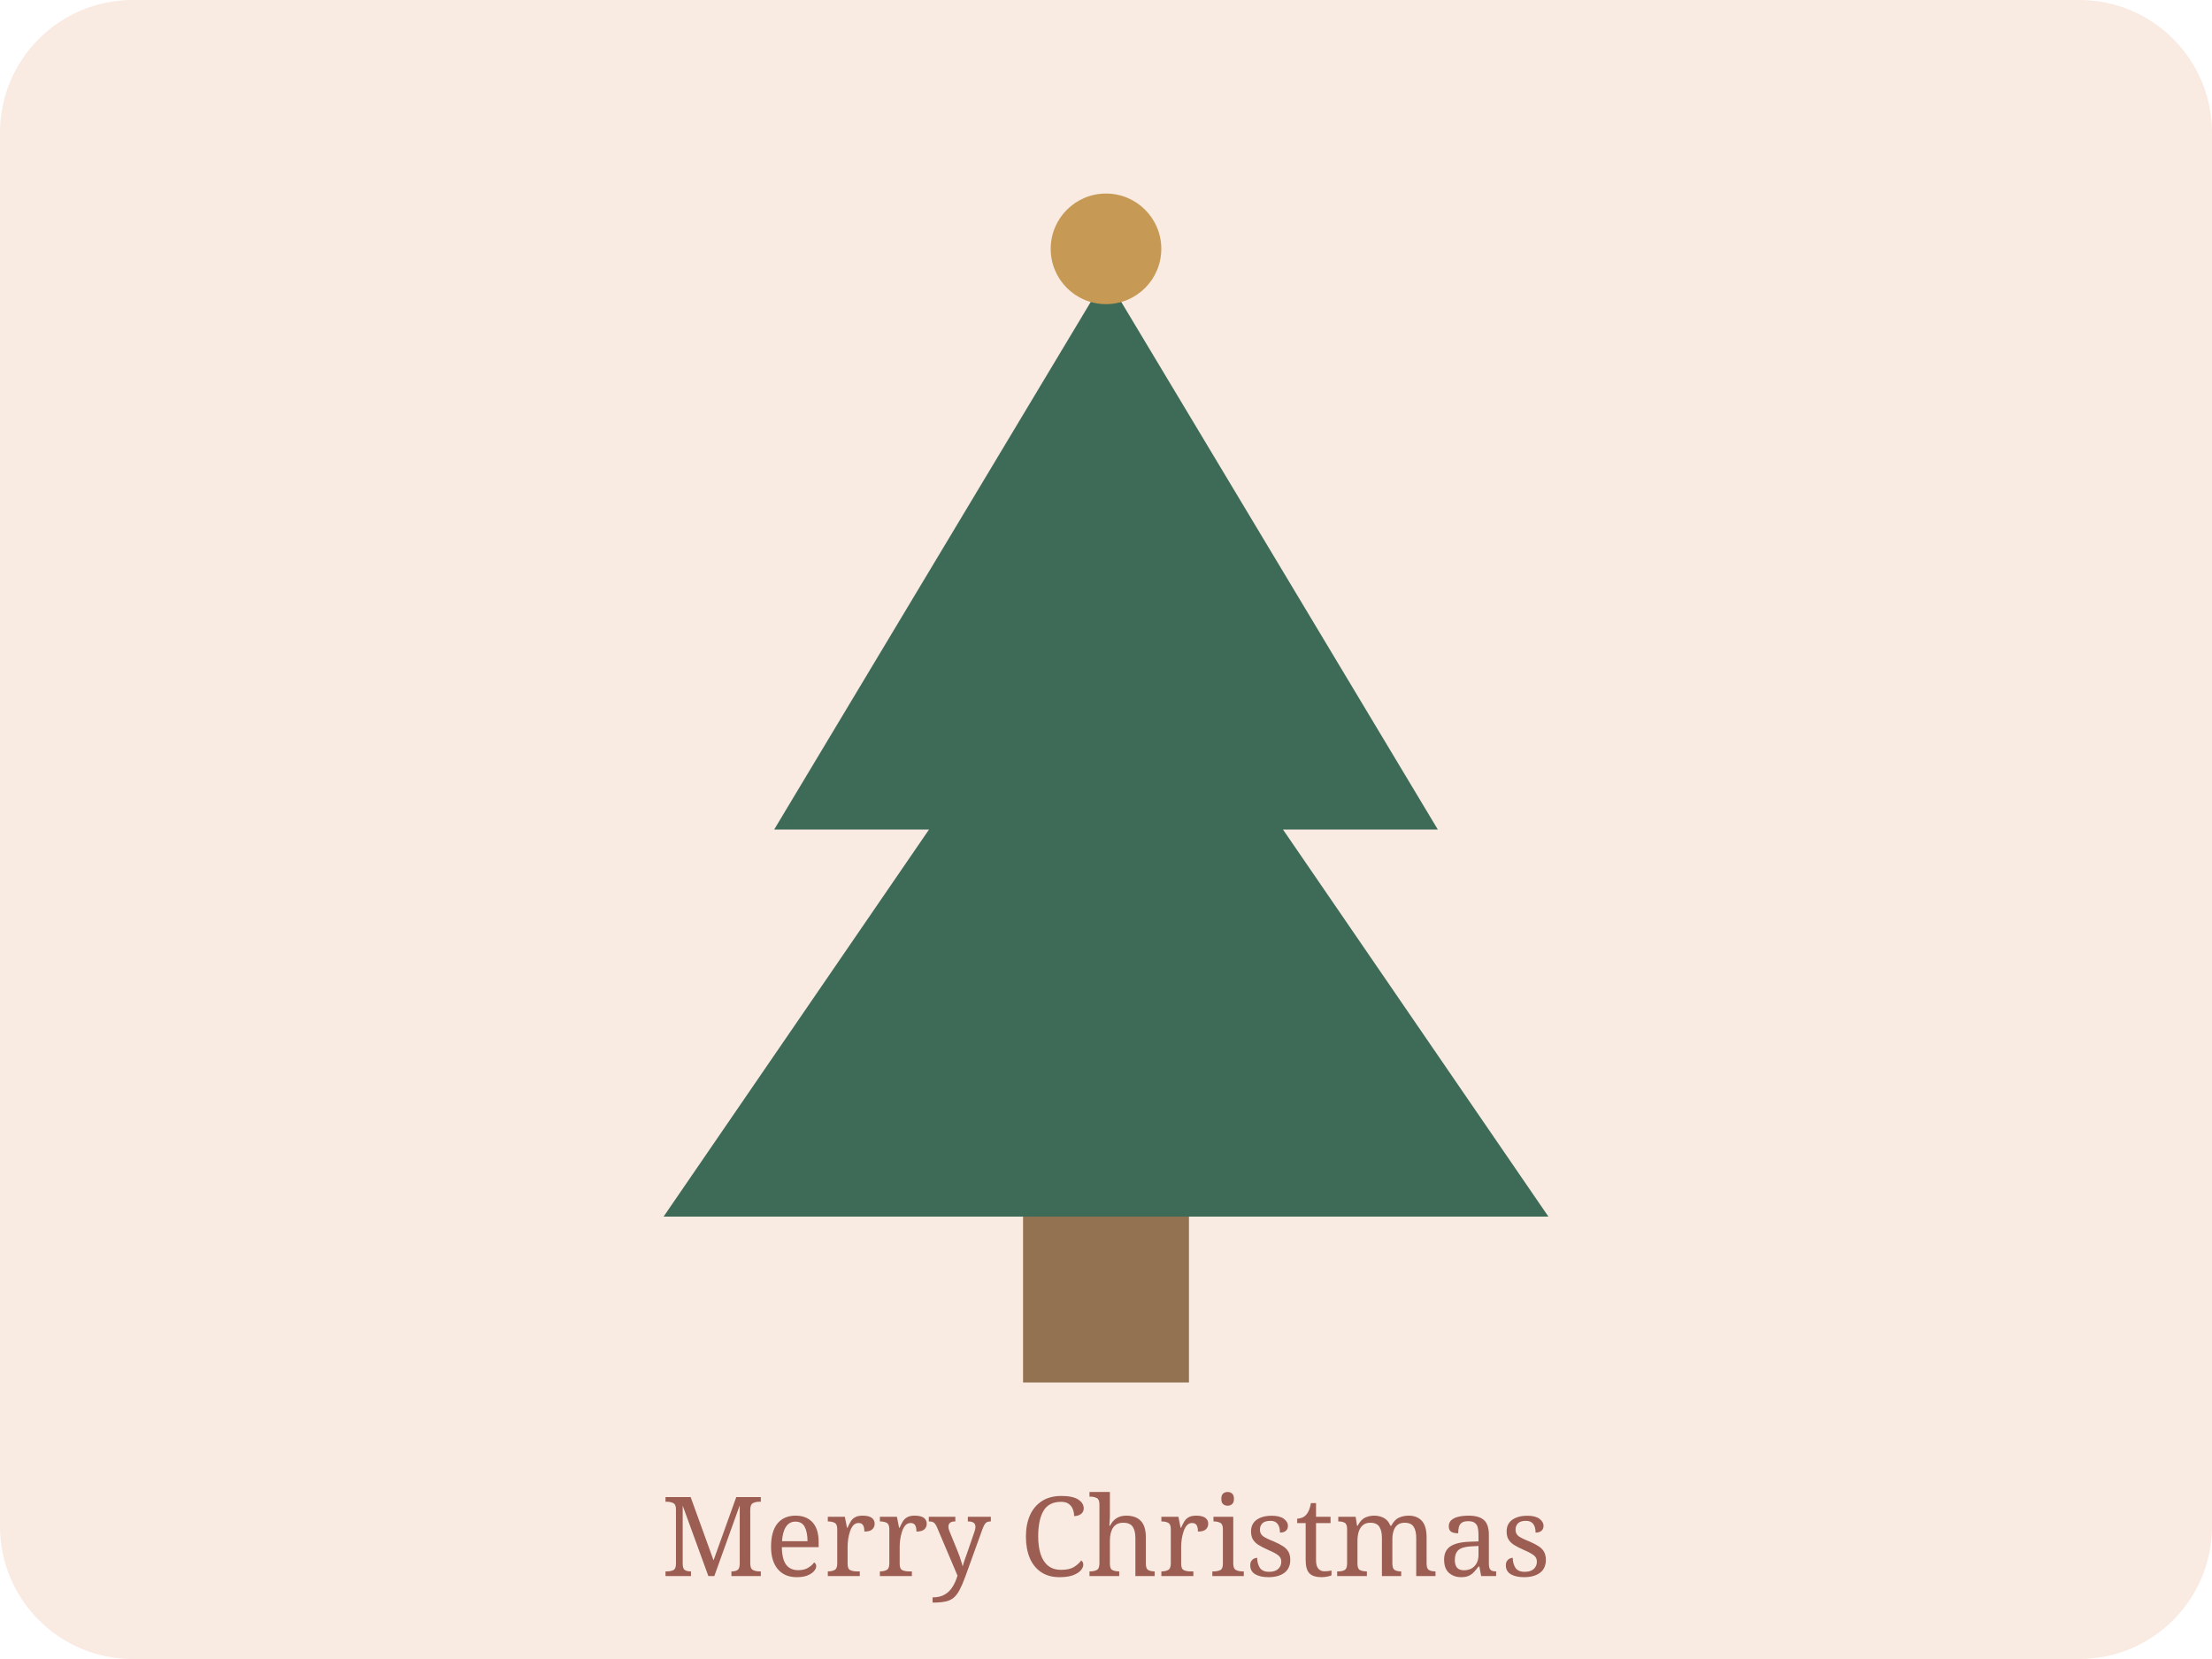
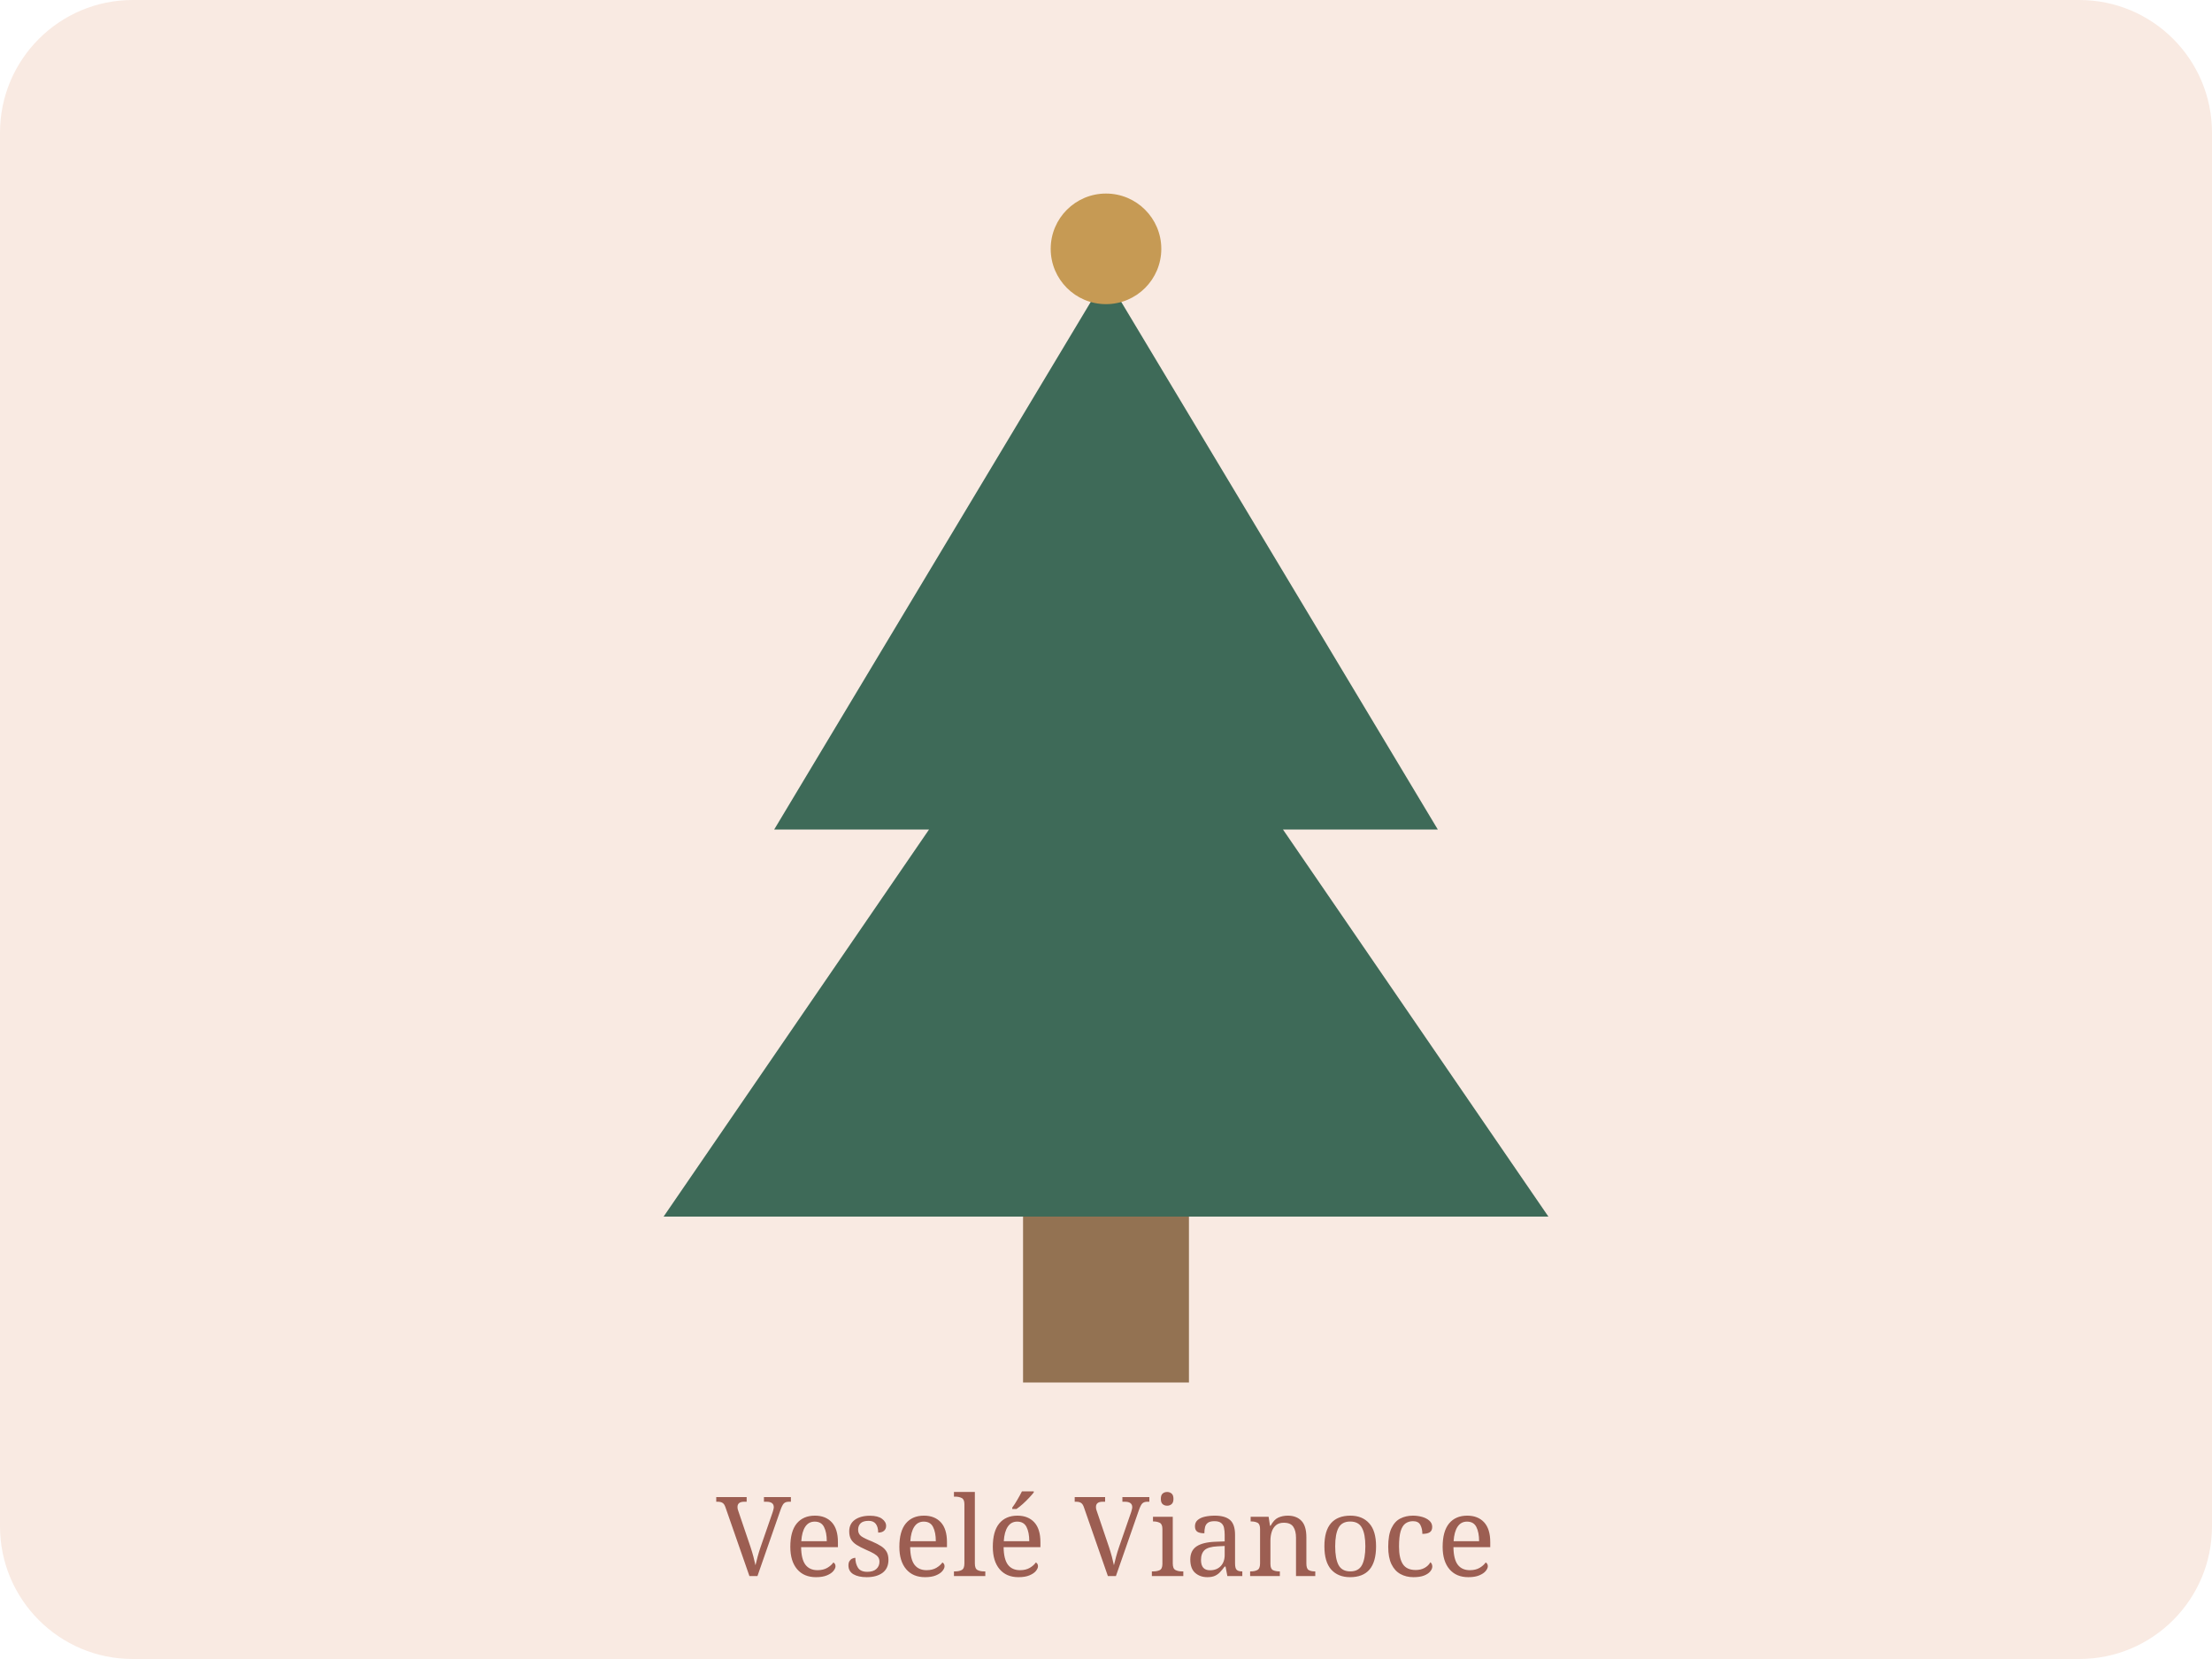
<svg xmlns="http://www.w3.org/2000/svg" viewBox="0 0 400 300">
  <rect width="400" height="300" rx="24" fill="#f9eae2" />
  <path d="m200 50-60 100h28l-48 70h160l-48-70h28z" fill="#3e6a58" />
  <rect x="185" y="220" width="30" height="30" fill="#937252" />
  <circle cx="200" cy="45" r="10" fill="#c69a54" />
-   <text x="200" y="285" text-anchor="middle" font-family="Georgia,serif" font-size="20" fill="#9c5e52">Merry Christmas</text>
+   <text x="200" y="285" text-anchor="middle" font-family="Georgia,serif" font-size="20" fill="#9c5e52">Veselé Vianoce</text>
</svg>
